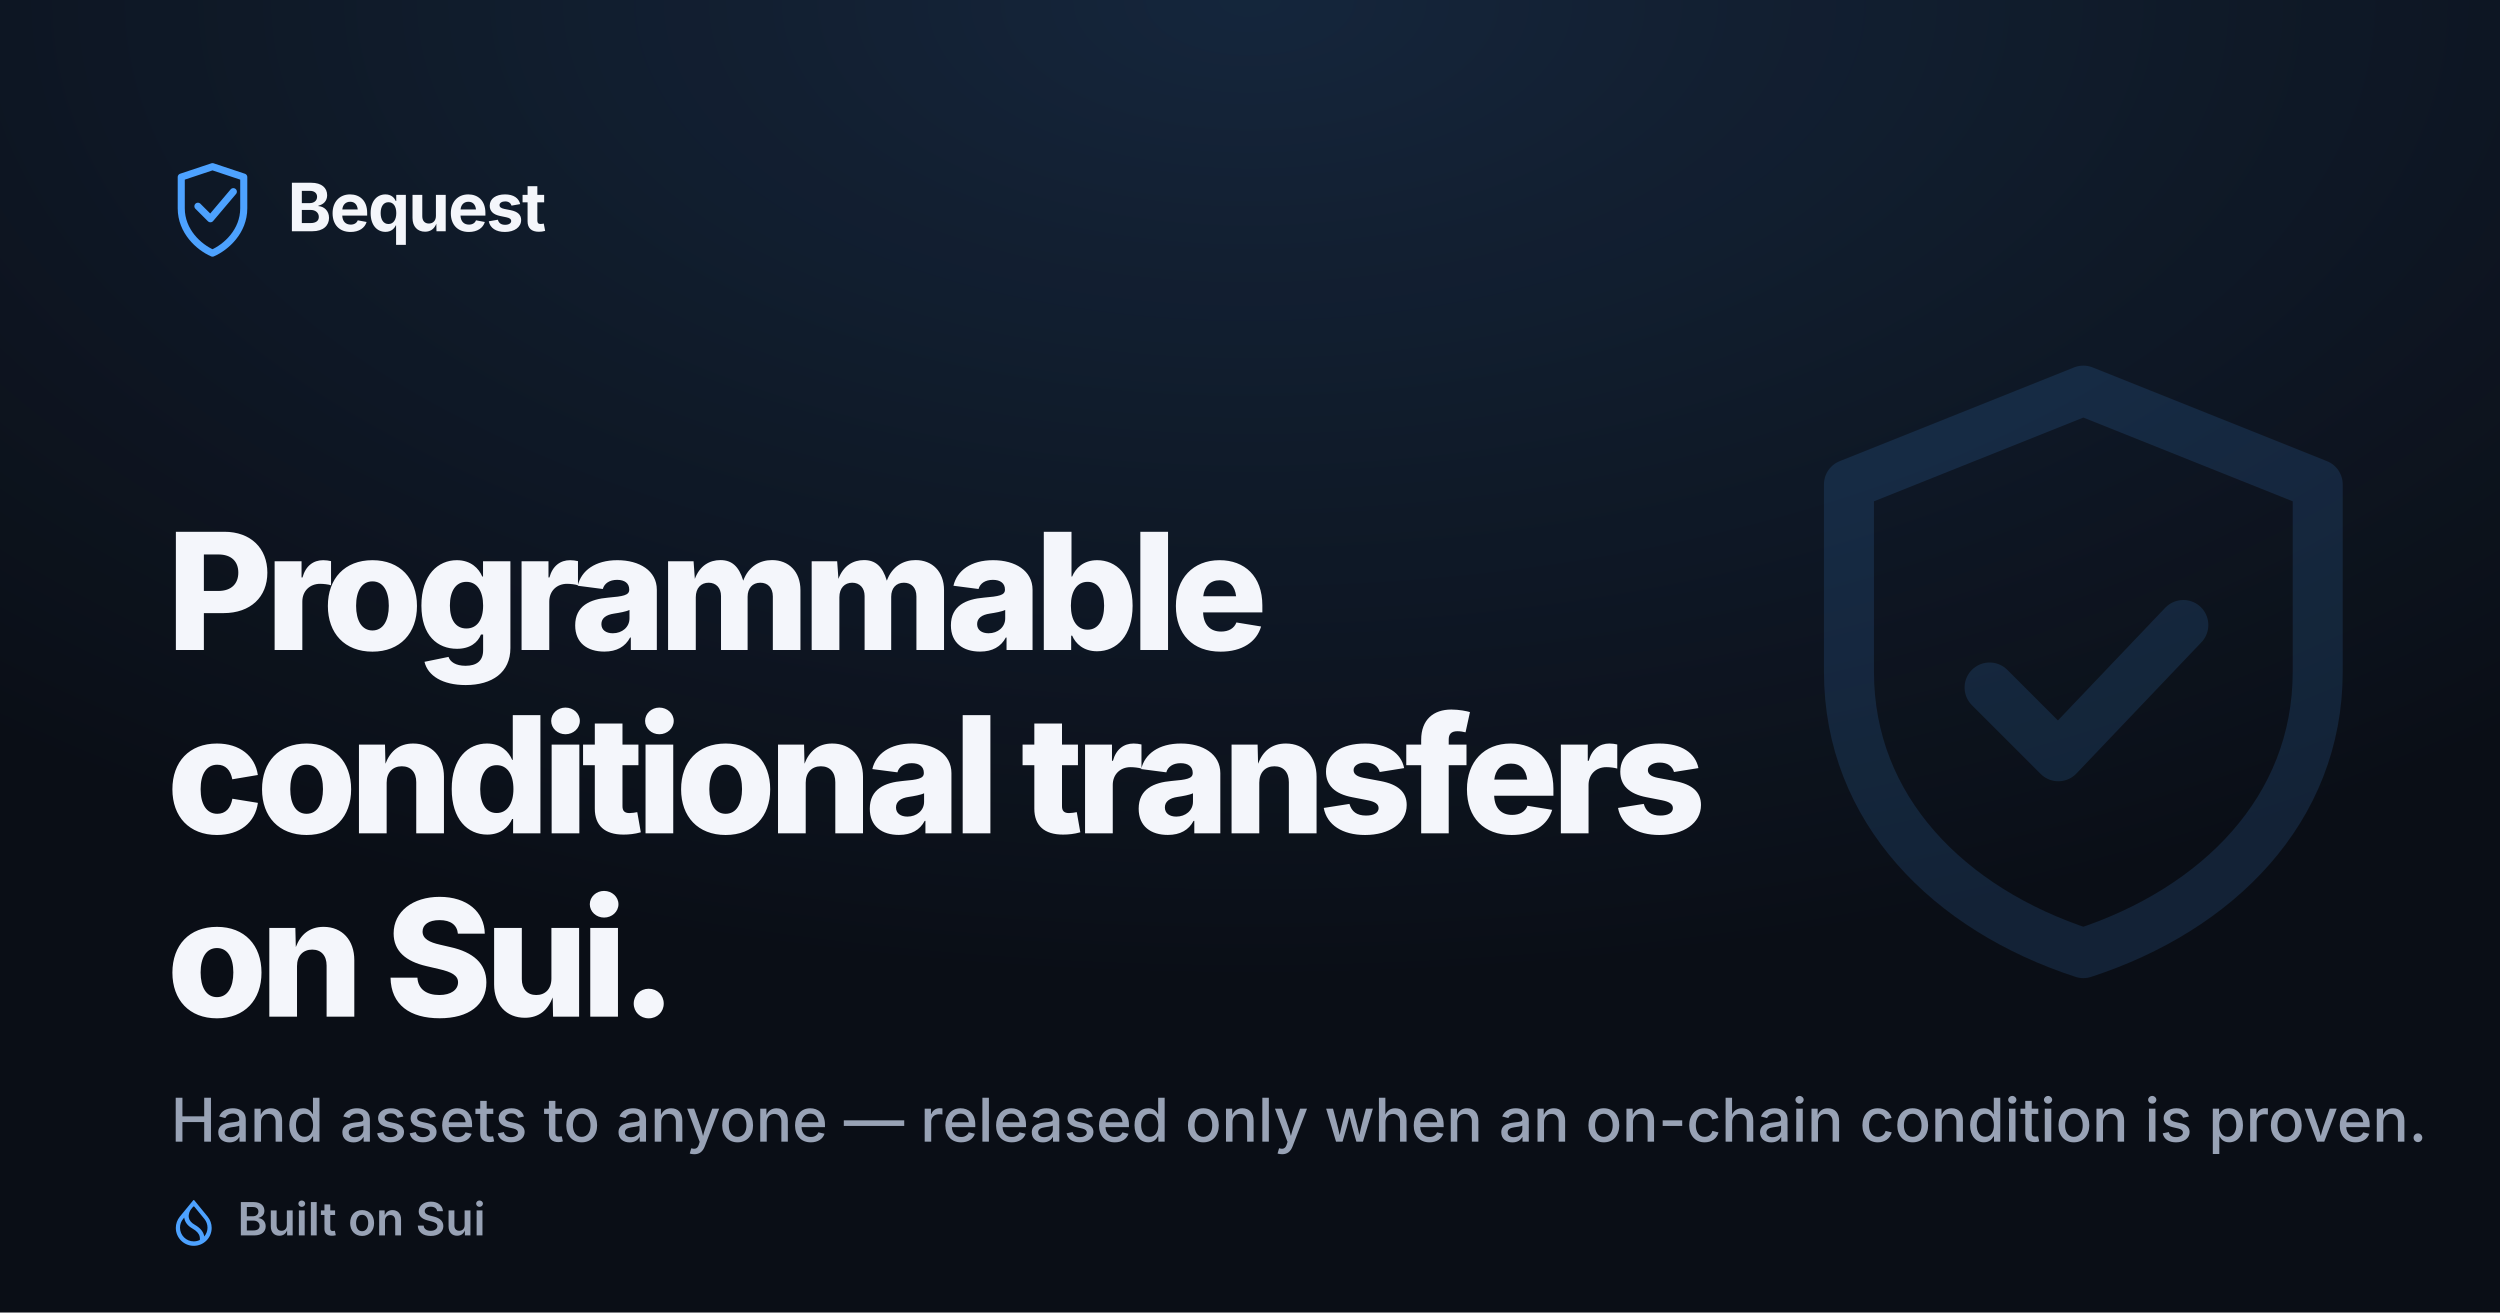
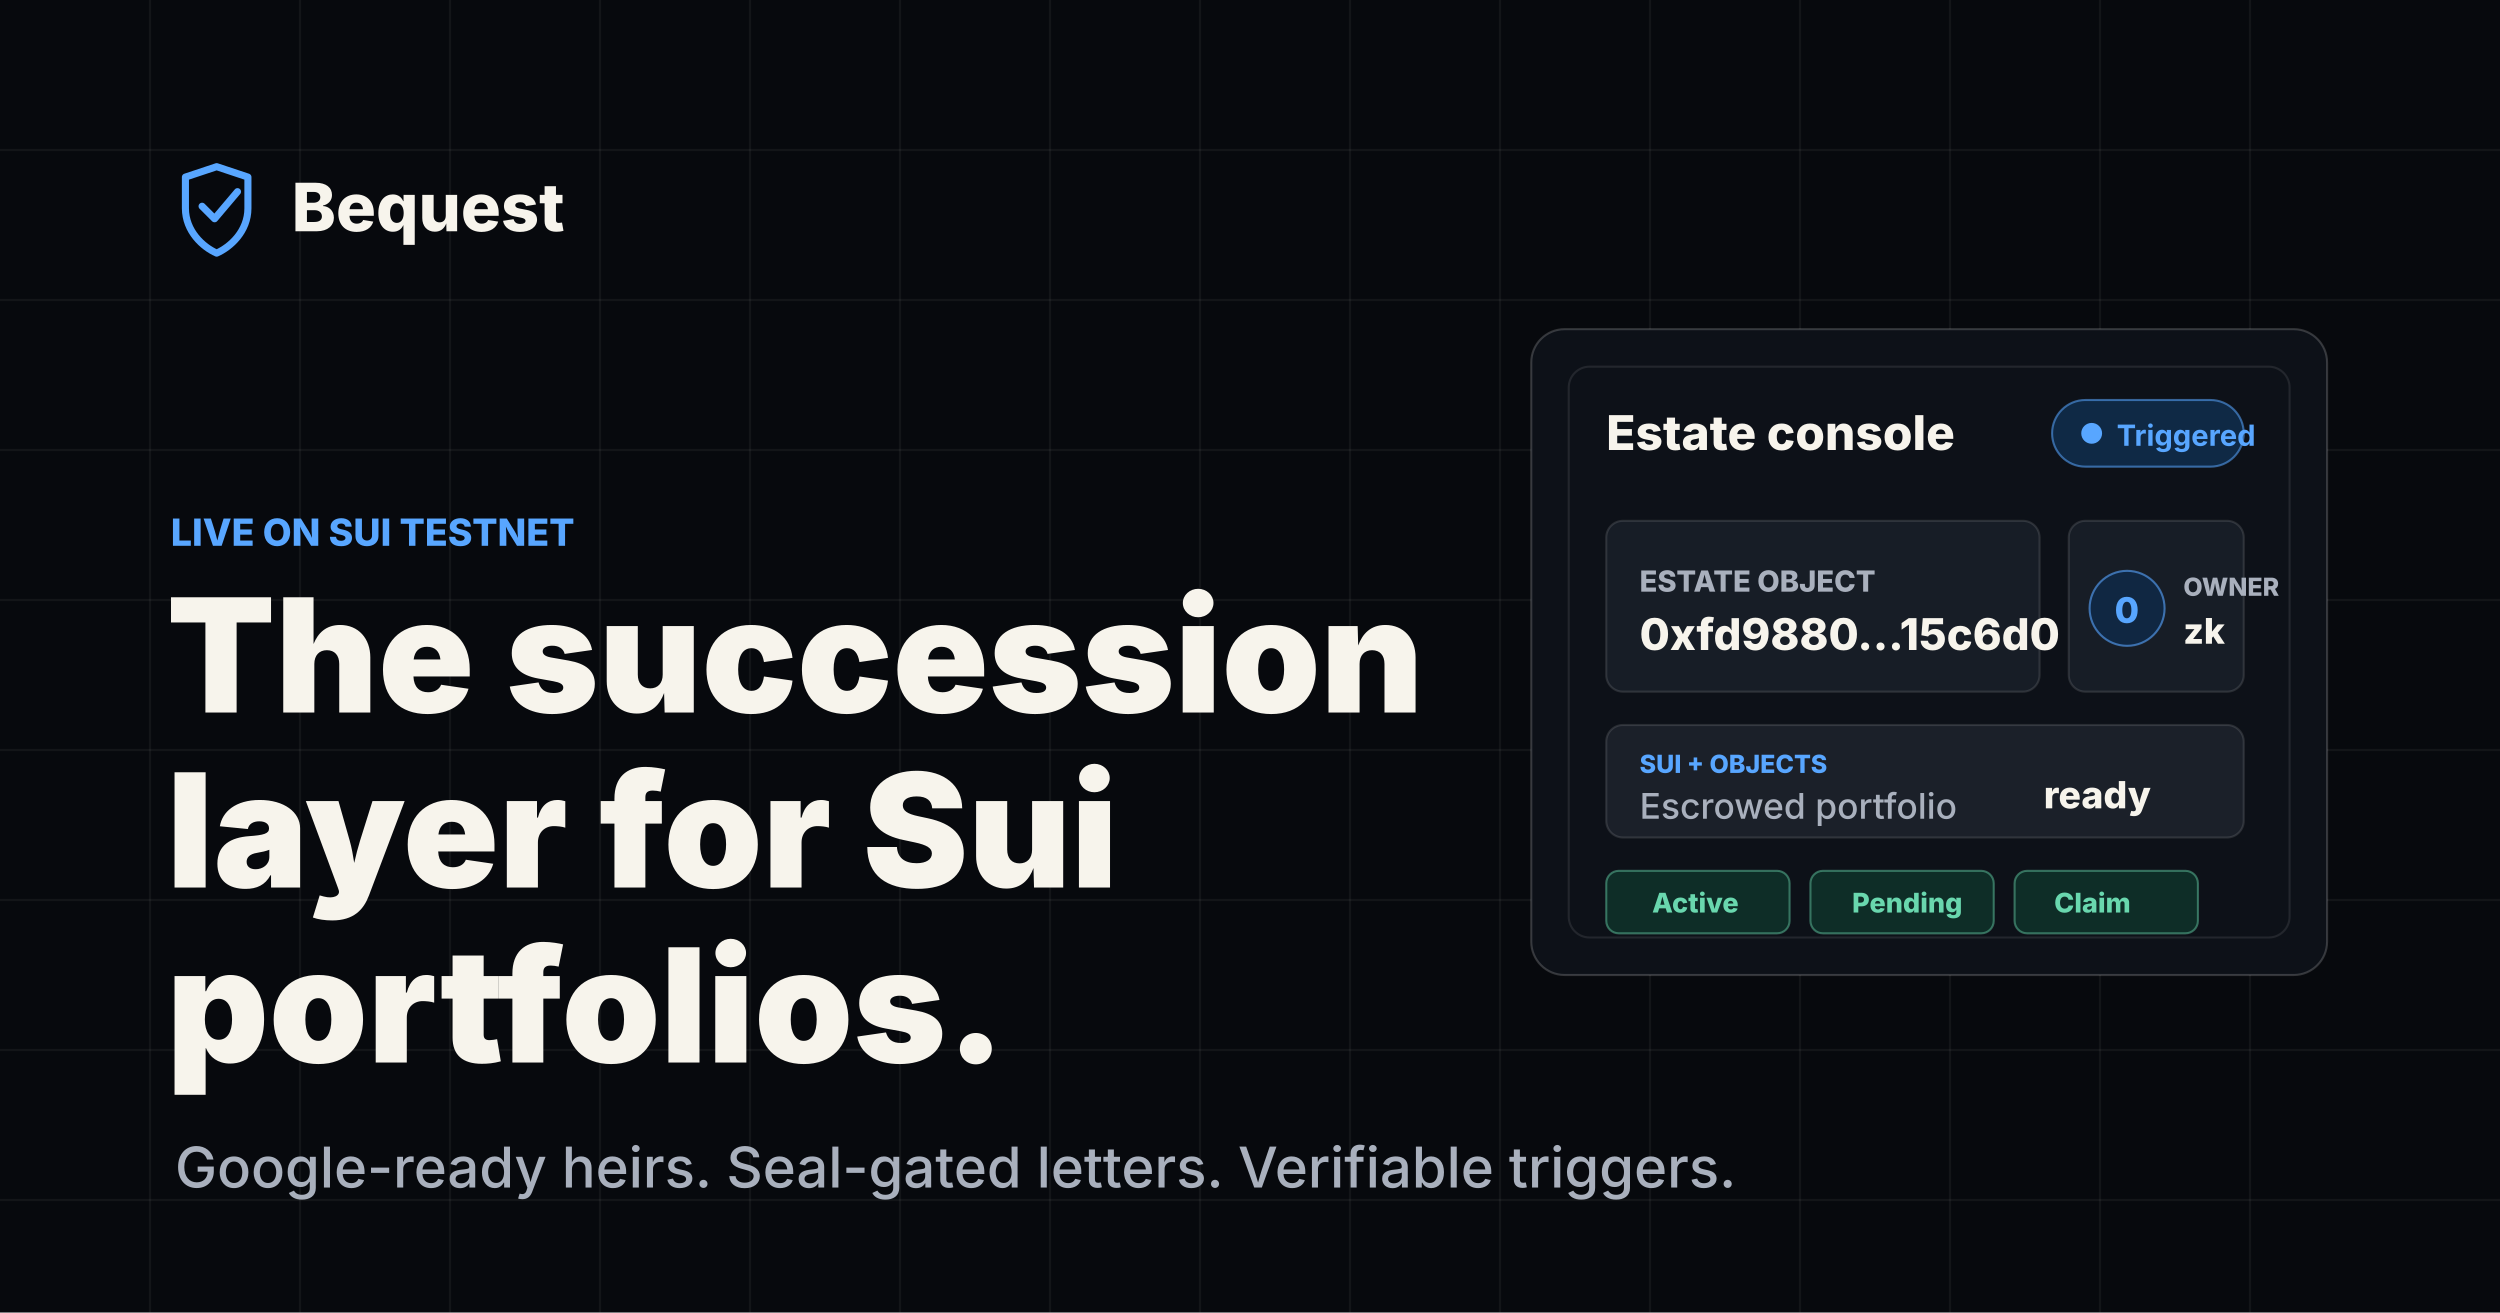
<svg xmlns="http://www.w3.org/2000/svg" viewBox="0 0 1200 630" font-family="Inter, Arial, sans-serif">
-   <defs>
-     <radialGradient id="glow" cx="50%" cy="0%" r="75%">
-       <stop offset="0" stop-color="#4da2ff" stop-opacity="0.16" />
-       <stop offset="1" stop-color="#4da2ff" stop-opacity="0" />
-     </radialGradient>
-   </defs>
-   <rect width="1200" height="630" fill="#0a0e16" />
-   <rect width="1200" height="630" fill="url(#glow)" />
-   <g transform="translate(820,150) scale(15)" fill="none" stroke="#4da2ff" stroke-opacity="0.14" stroke-width="1.6" stroke-linecap="round" stroke-linejoin="round">
-     <path d="M12 2.5 4.5 5.5v6c0 4.4 3.2 7.6 7.5 9 4.3-1.4 7.5-4.6 7.5-9v-6z" />
-     <path d="M9 12l2.2 2.2L15.2 10" />
+   <rect width="1200" height="630" fill="#07090d" />
+   <g stroke="#ffffff" stroke-opacity="0.05" stroke-width="1">
+     <path d="M0 72h1200M0 144h1200M0 216h1200M0 288h1200M0 360h1200M0 432h1200M0 504h1200M0 576h1200" />
+     <path d="M72 0v630M144 0v630M216 0v630M288 0v630M360 0v630M432 0v630M504 0v630M576 0v630M648 0v630M720 0v630M792 0v630M864 0v630M936 0v630M1008 0v630M1080 0v630" />
  </g>
-   <g transform="translate(80,76)">
-     <g fill="none" stroke="#4da2ff" stroke-width="3.4" stroke-linecap="round" stroke-linejoin="round">
+   <g transform="translate(82,76)">
+     <g fill="none" stroke="#58a6ff" stroke-width="3.4" stroke-linecap="round" stroke-linejoin="round">
      <path d="M22 4 7 9v15c0 11 8.4 18.6 15 21.5 6.6-2.9 15-10.5 15-21.5V9z" />
      <path d="M15 23l6 6 11-13" />
    </g>
-     <text x="58" y="35" fill="#f4f6fb" font-size="32" font-weight="700" letter-spacing="-0.8">Bequest</text>
+     <text x="58" y="35" fill="#f7f4ec" font-size="32" font-weight="760">Bequest</text>
  </g>
-   <text x="80" y="312" fill="#f4f6fb" font-size="78" font-weight="800" letter-spacing="-3.4">Programmable</text>
-   <text x="80" y="400" fill="#f4f6fb" font-size="78" font-weight="800" letter-spacing="-3.4">conditional transfers</text>
-   <text x="80" y="488" fill="#f4f6fb" font-size="78" font-weight="800" letter-spacing="-3.4">on Sui.</text>
-   <text x="82" y="548" fill="#98a2b5" font-size="29" font-weight="500">Hand assets to anyone — released only when an on-chain condition is proven.</text>
-   <g transform="translate(82,592)">
-     <svg x="0" y="-16" width="22" height="22" viewBox="0 0 24 24" fill="#4da2ff">
-       <path d="M17.636 10.009a7.16 7.16 0 0 1 1.565 4.474 7.2 7.2 0 0 1-1.608 4.53l-.087.106-.023-.135a7 7 0 0 0-.07-.349c-.502-2.21-2.142-4.106-4.84-5.642-1.823-1.034-2.866-2.278-3.14-3.693-.177-.915-.046-1.834.209-2.62.254-.787.631-1.446.953-1.843l1.05-1.284a.46.46 0 0 1 .713 0l5.28 6.456zm1.66-1.283L12.26.123a.336.336 0 0 0-.52 0L4.704 8.726l-.023.029a9.33 9.33 0 0 0-2.07 5.872C2.612 19.803 6.816 24 12 24s9.388-4.197 9.388-9.373a9.32 9.32 0 0 0-2.07-5.871zM6.389 9.981l.63-.77.018.142q.023.17.055.34c.408 2.136 1.862 3.917 4.294 5.297 2.114 1.203 3.345 2.586 3.7 4.103a5.3 5.3 0 0 1 .109 1.801l-.004.034-.03.014A7.2 7.2 0 0 1 12 21.67c-3.976 0-7.2-3.218-7.2-7.188 0-1.705.594-3.27 1.587-4.503z" />
-     </svg>
-     <text x="32" y="1" fill="#98a2b5" font-size="22" font-weight="600">Built on Sui</text>
+   <g transform="translate(735,158)">
+     <rect x="0" y="0" width="382" height="310" rx="16" fill="#0d1118" stroke="#ffffff" stroke-opacity="0.18" />
+     <rect x="18" y="18" width="346" height="274" rx="10" fill="none" stroke="#ffffff" stroke-opacity="0.09" />
+     <text x="36" y="58" fill="#f7f4ec" font-size="23" font-weight="760">Estate console</text>
+     <rect x="250" y="34" width="92" height="32" rx="16" fill="#0f2945" stroke="#58a6ff" stroke-opacity="0.55" />
+     <circle cx="269" cy="50" r="5" fill="#58a6ff" />
+     <text x="281" y="56" fill="#58a6ff" font-size="14" font-weight="700">Triggered</text>
+     <rect x="36" y="92" width="208" height="82" rx="8" fill="#171d26" stroke="#ffffff" stroke-opacity="0.12" />
+     <text x="52" y="126" fill="#a9b0bd" font-size="14" font-weight="800">ESTATE OBJECT</text>
+     <text x="52" y="154" fill="#f7f4ec" font-size="21" font-weight="760">0xfd9880...15c6d0</text>
+     <rect x="258" y="92" width="84" height="82" rx="8" fill="#171d26" stroke="#ffffff" stroke-opacity="0.12" />
+     <circle cx="286" cy="134" r="18" fill="#102742" stroke="#58a6ff" stroke-opacity="0.6" />
+     <text x="280" y="141" fill="#58a6ff" font-size="17" font-weight="760">0</text>
+     <text x="313" y="128" fill="#a9b0bd" font-size="12" font-weight="800">OWNER</text>
+     <text x="313" y="151" fill="#f7f4ec" font-size="17" font-weight="760">zk</text>
+     <rect x="36" y="190" width="306" height="54" rx="8" fill="#1b2029" stroke="#ffffff" stroke-opacity="0.12" />
+     <text x="52" y="213" fill="#58a6ff" font-size="12" font-weight="800">SUI + OBJECTS</text>
+     <text x="52" y="235" fill="#a9b0bd" font-size="17" font-weight="500">Escrowed portfolio</text>
+     <text x="246" y="230" fill="#f7f4ec" font-size="18" font-weight="760">ready</text>
+     <g fill="#0e2d27" stroke="#69d7ae" stroke-opacity="0.45">
+       <rect x="36" y="260" width="88" height="30" rx="6" />
+       <rect x="134" y="260" width="88" height="30" rx="6" />
+       <rect x="232" y="260" width="88" height="30" rx="6" />
+     </g>
+     <g fill="#69d7ae" font-size="13" font-weight="760">
+       <text x="58" y="280">Active</text>
+       <text x="154" y="280">Pending</text>
+       <text x="251" y="280">Claim</text>
+     </g>
  </g>
+   <text x="82" y="262" fill="#58a6ff" font-size="18" font-weight="800">LIVE ON SUI TESTNET</text>
+   <text x="80" y="342" fill="#f7f4ec" font-size="76" font-weight="850">The succession</text>
+   <text x="80" y="426" fill="#f7f4ec" font-size="76" font-weight="850">layer for Sui</text>
+   <text x="80" y="510" fill="#f7f4ec" font-size="76" font-weight="850">portfolios.</text>
+   <text x="84" y="570" fill="#a9b0bd" font-size="27" font-weight="520">Google-ready heirs. Seal-gated letters. Verifiable triggers.</text>
</svg>
